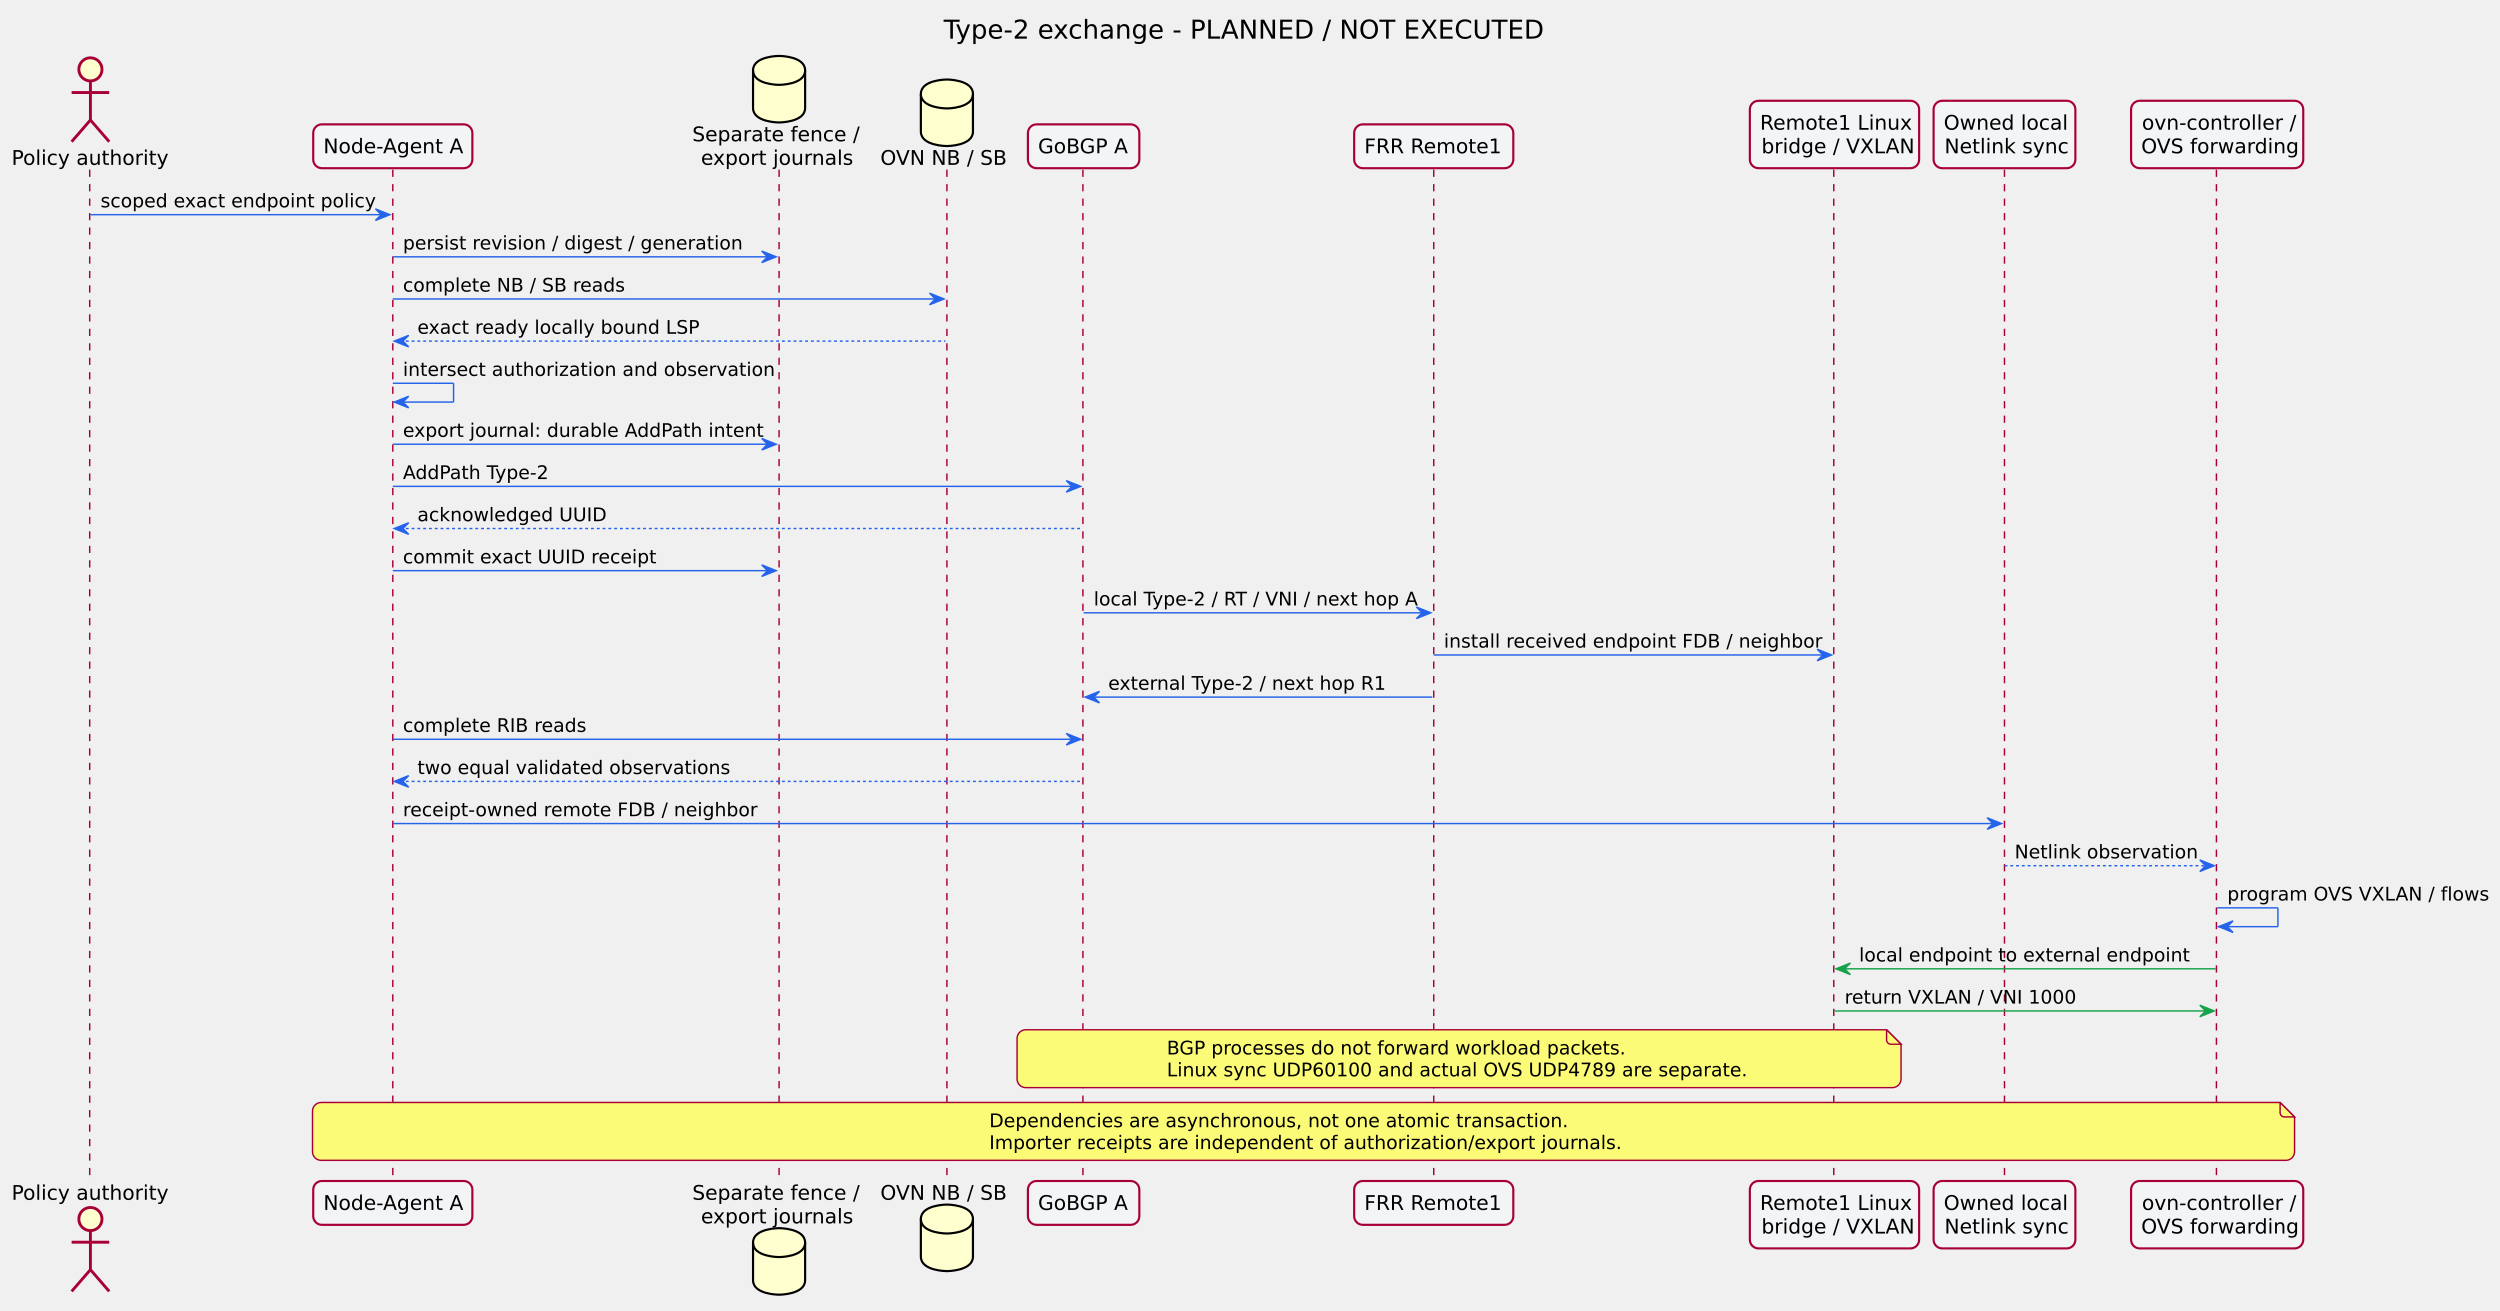
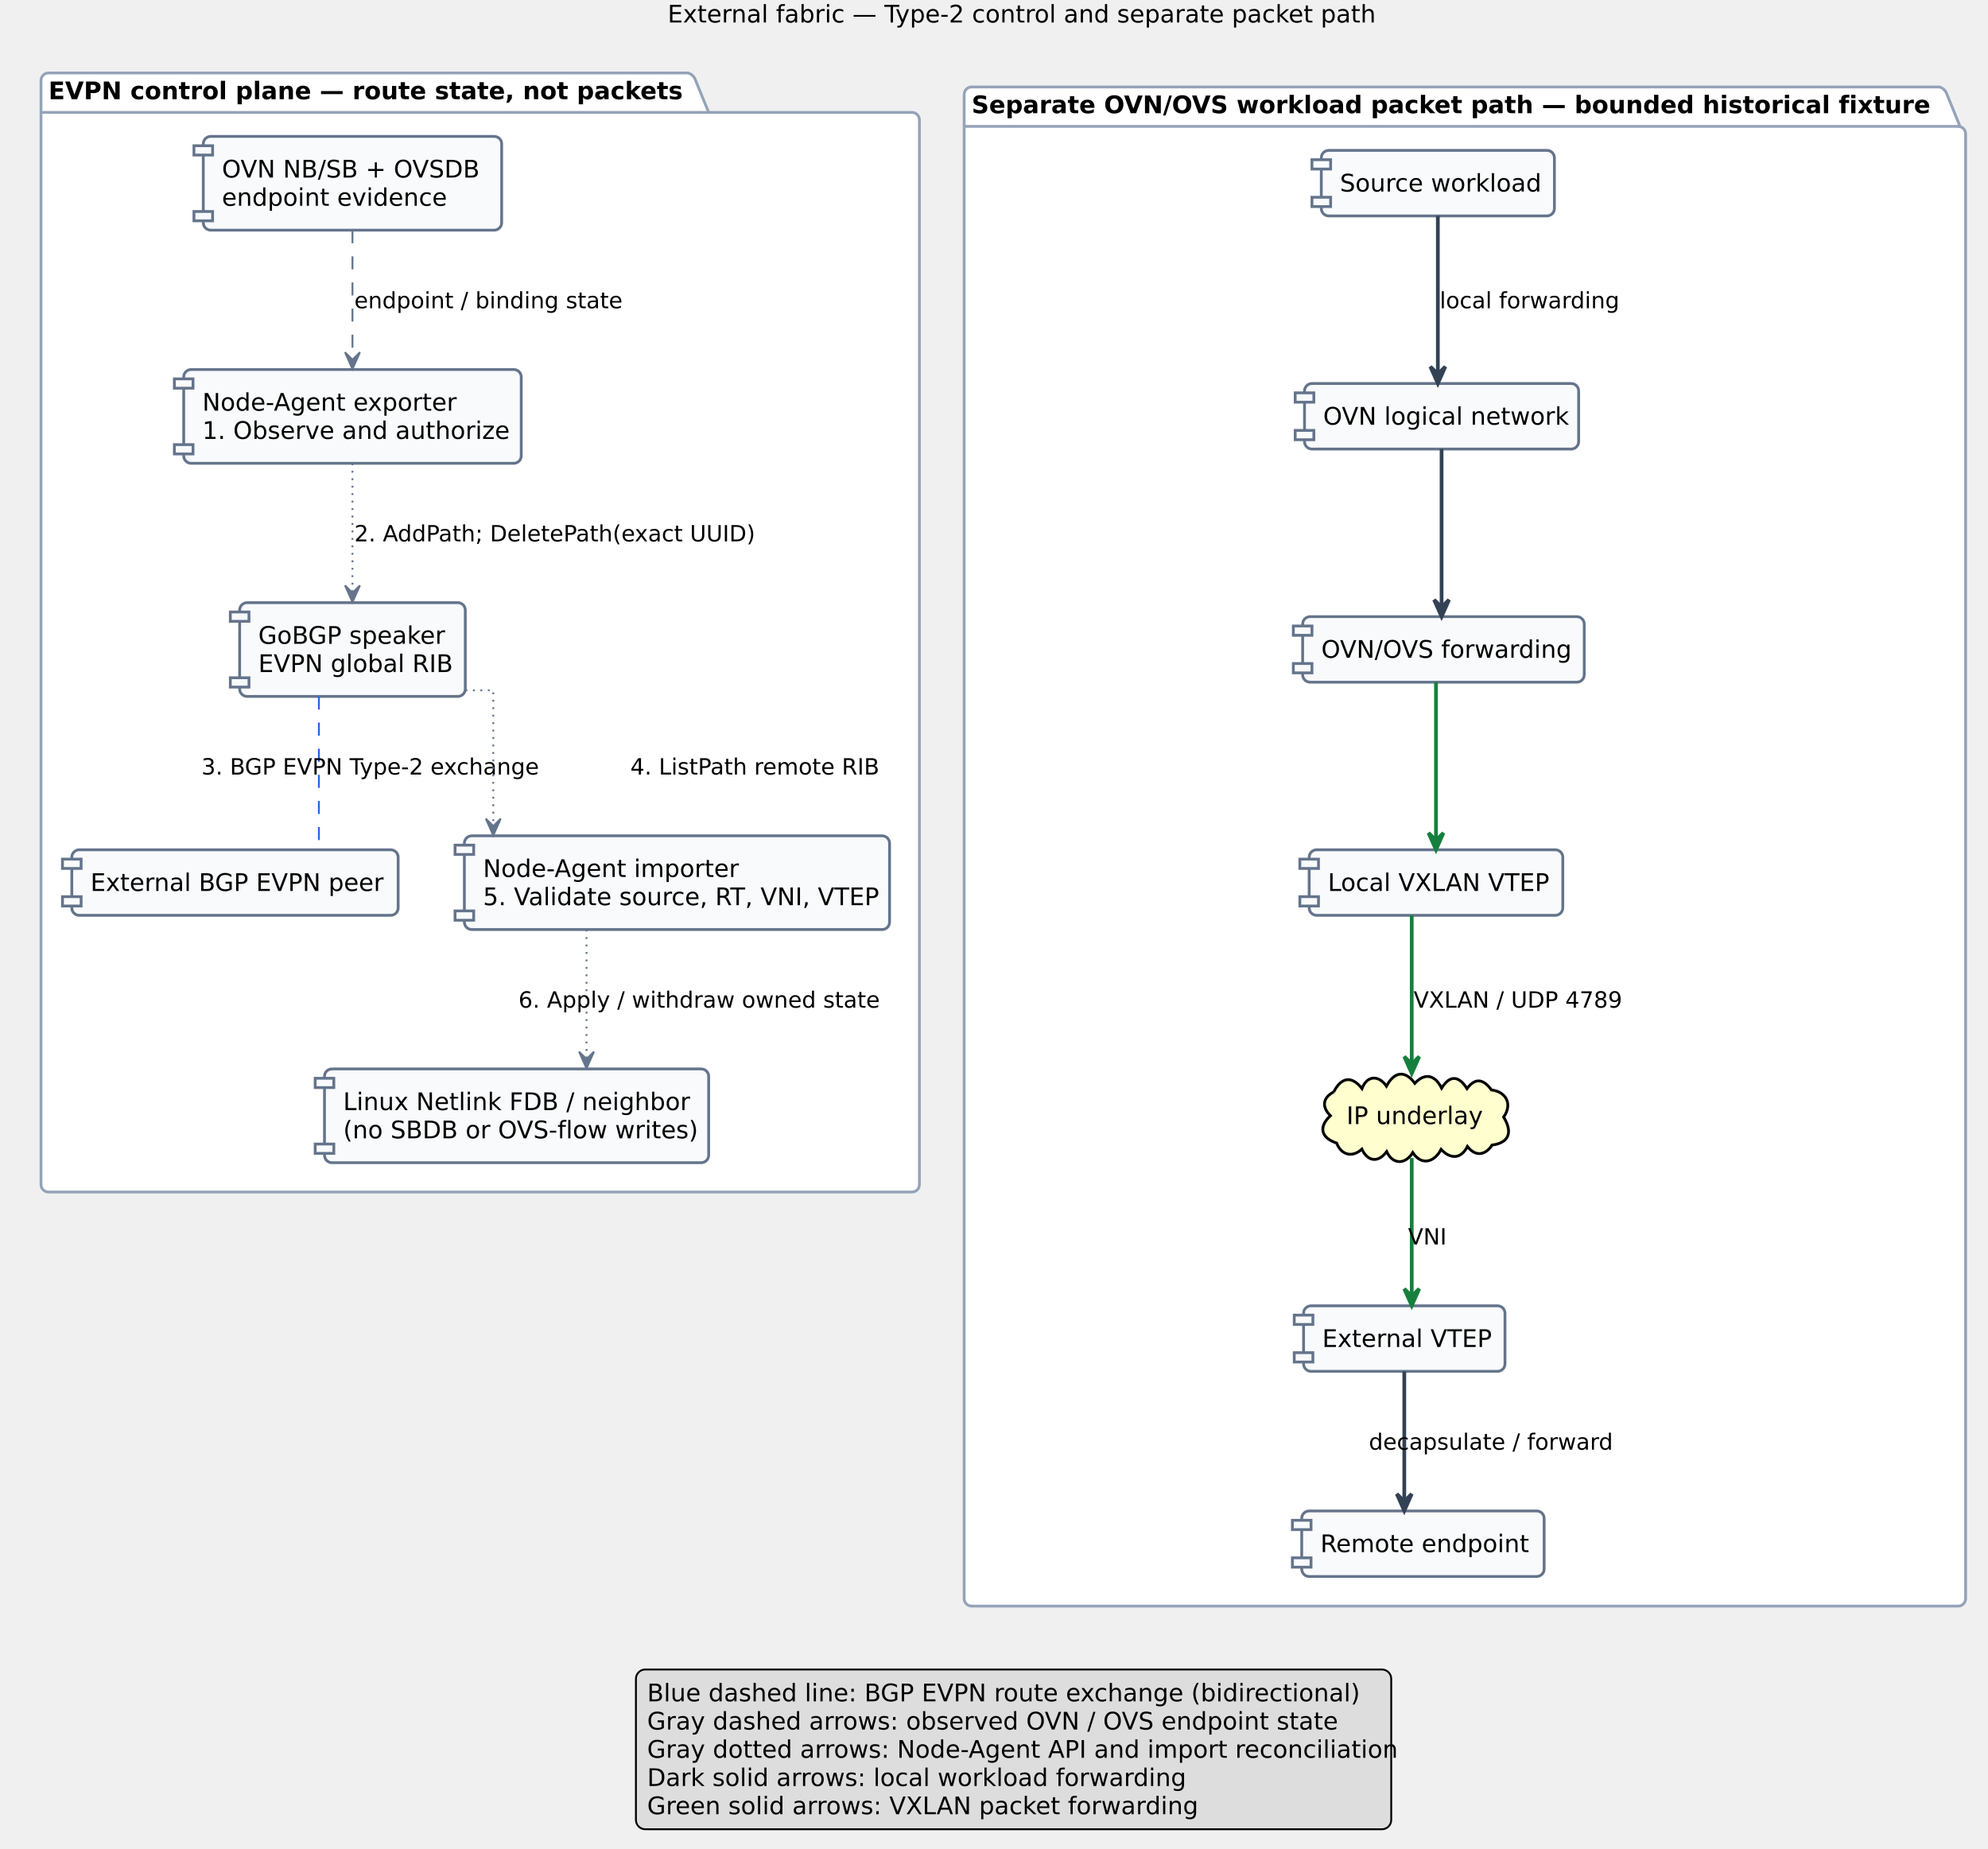
- <svg xmlns="http://www.w3.org/2000/svg" contentScriptType="application/ecmascript" contentStyleType="text/css" height="906px" preserveAspectRatio="none" style="width:1728px;height:906px;background:#FCFCFD;" version="1.1" viewBox="0 0 1728 906" width="1728px" zoomAndPan="magnify">
+ <svg xmlns="http://www.w3.org/2000/svg" contentScriptType="application/ecmascript" contentStyleType="text/css" height="991px" preserveAspectRatio="none" style="width:1066px;height:991px;background:#FCFCFD;" version="1.1" viewBox="0 0 1066 991" width="1066px" zoomAndPan="magnify">
  <defs />
  <g>
-     <text fill="#000000" font-family="DejaVu Sans" font-size="18" lengthAdjust="spacingAndGlyphs" textLength="422" x="652.25" y="26.708">Type-2 exchange - PLANNED / NOT EXECUTED</text>
-     <line style="stroke: #A80036; stroke-width: 1.0; stroke-dasharray: 5.0,5.0;" x1="62" x2="62" y1="117.25" y2="817.305" />
-     <line style="stroke: #A80036; stroke-width: 1.0; stroke-dasharray: 5.0,5.0;" x1="271.5" x2="271.5" y1="117.25" y2="817.305" />
-     <line style="stroke: #A80036; stroke-width: 1.0; stroke-dasharray: 5.0,5.0;" x1="538.5" x2="538.5" y1="117.25" y2="817.305" />
-     <line style="stroke: #A80036; stroke-width: 1.0; stroke-dasharray: 5.0,5.0;" x1="654.5" x2="654.5" y1="117.25" y2="817.305" />
-     <line style="stroke: #A80036; stroke-width: 1.0; stroke-dasharray: 5.0,5.0;" x1="748.5" x2="748.5" y1="117.25" y2="817.305" />
-     <line style="stroke: #A80036; stroke-width: 1.0; stroke-dasharray: 5.0,5.0;" x1="991" x2="991" y1="117.25" y2="817.305" />
-     <line style="stroke: #A80036; stroke-width: 1.0; stroke-dasharray: 5.0,5.0;" x1="1267.5" x2="1267.5" y1="117.25" y2="817.305" />
-     <line style="stroke: #A80036; stroke-width: 1.0; stroke-dasharray: 5.0,5.0;" x1="1385.5" x2="1385.5" y1="117.25" y2="817.305" />
-     <line style="stroke: #A80036; stroke-width: 1.0; stroke-dasharray: 5.0,5.0;" x1="1532" x2="1532" y1="117.25" y2="817.305" />
-     <text fill="#000000" font-family="DejaVu Sans" font-size="14" lengthAdjust="spacingAndGlyphs" textLength="103" x="8" y="113.948">Policy authority</text>
-     <ellipse cx="62.5" cy="47.953" fill="#FEFECE" rx="8" ry="8" style="stroke: #A80036; stroke-width: 2.0;" />
-     <path d="M62.5,55.953 L62.5,82.953 M49.5,63.953 L75.5,63.953 M62.5,82.953 L49.5,97.953 M62.5,82.953 L75.5,97.953 " fill="none" style="stroke: #A80036; stroke-width: 2.0;" />
-     <text fill="#000000" font-family="DejaVu Sans" font-size="14" lengthAdjust="spacingAndGlyphs" textLength="103" x="8" y="829.3">Policy authority</text>
-     <ellipse cx="62.5" cy="842.602" fill="#FEFECE" rx="8" ry="8" style="stroke: #A80036; stroke-width: 2.0;" />
-     <path d="M62.5,850.602 L62.5,877.602 M49.5,858.602 L75.5,858.602 M62.5,877.602 L49.5,892.602 M62.5,877.602 L75.5,892.602 " fill="none" style="stroke: #A80036; stroke-width: 2.0;" />
-     <rect fill="#F3F4F6" height="30.297" rx="6" ry="6" style="stroke: #A80036; stroke-width: 1.5;" width="110" x="216.5" y="85.953" />
-     <text fill="#000000" font-family="DejaVu Sans" font-size="14" lengthAdjust="spacingAndGlyphs" textLength="96" x="223.5" y="105.948">Node-Agent A</text>
-     <rect fill="#F3F4F6" height="30.297" rx="6" ry="6" style="stroke: #A80036; stroke-width: 1.5;" width="110" x="216.5" y="816.305" />
-     <text fill="#000000" font-family="DejaVu Sans" font-size="14" lengthAdjust="spacingAndGlyphs" textLength="96" x="223.5" y="836.3">Node-Agent A</text>
-     <text fill="#000000" font-family="DejaVu Sans" font-size="14" lengthAdjust="spacingAndGlyphs" textLength="114" x="478.5" y="97.651">Separate fence /</text>
-     <text fill="#000000" font-family="DejaVu Sans" font-size="14" lengthAdjust="spacingAndGlyphs" textLength="102" x="484.5" y="113.948">export journals</text>
-     <path d="M520.5,48.656 C520.5,38.656 538.5,38.656 538.5,38.656 C538.5,38.656 556.5,38.656 556.5,48.656 L556.5,74.656 C556.5,84.656 538.5,84.656 538.5,84.656 C538.5,84.656 520.5,84.656 520.5,74.656 L520.5,48.656 " fill="#FEFECE" style="stroke: #000000; stroke-width: 1.5;" />
-     <path d="M520.5,48.656 C520.5,58.656 538.5,58.656 538.5,58.656 C538.5,58.656 556.5,58.656 556.5,48.656 " fill="none" style="stroke: #000000; stroke-width: 1.5;" />
-     <text fill="#000000" font-family="DejaVu Sans" font-size="14" lengthAdjust="spacingAndGlyphs" textLength="114" x="478.5" y="829.3">Separate fence /</text>
-     <text fill="#000000" font-family="DejaVu Sans" font-size="14" lengthAdjust="spacingAndGlyphs" textLength="102" x="484.5" y="845.597">export journals</text>
-     <path d="M520.5,858.898 C520.5,848.898 538.5,848.898 538.5,848.898 C538.5,848.898 556.5,848.898 556.5,858.898 L556.5,884.898 C556.5,894.898 538.5,894.898 538.5,894.898 C538.5,894.898 520.5,894.898 520.5,884.898 L520.5,858.898 " fill="#FEFECE" style="stroke: #000000; stroke-width: 1.5;" />
-     <path d="M520.5,858.898 C520.5,868.898 538.5,868.898 538.5,868.898 C538.5,868.898 556.5,868.898 556.5,858.898 " fill="none" style="stroke: #000000; stroke-width: 1.5;" />
-     <text fill="#000000" font-family="DejaVu Sans" font-size="14" lengthAdjust="spacingAndGlyphs" textLength="86" x="608.5" y="113.948">OVN NB / SB</text>
-     <path d="M636.5,64.953 C636.5,54.953 654.5,54.953 654.5,54.953 C654.5,54.953 672.5,54.953 672.5,64.953 L672.5,90.953 C672.5,100.953 654.5,100.953 654.5,100.953 C654.5,100.953 636.5,100.953 636.5,90.953 L636.5,64.953 " fill="#FEFECE" style="stroke: #000000; stroke-width: 1.5;" />
-     <path d="M636.5,64.953 C636.5,74.953 654.5,74.953 654.5,74.953 C654.5,74.953 672.5,74.953 672.5,64.953 " fill="none" style="stroke: #000000; stroke-width: 1.5;" />
-     <text fill="#000000" font-family="DejaVu Sans" font-size="14" lengthAdjust="spacingAndGlyphs" textLength="86" x="608.5" y="829.3">OVN NB / SB</text>
-     <path d="M636.5,842.602 C636.5,832.602 654.5,832.602 654.5,832.602 C654.5,832.602 672.5,832.602 672.5,842.602 L672.5,868.602 C672.5,878.602 654.5,878.602 654.5,878.602 C654.5,878.602 636.5,878.602 636.5,868.602 L636.5,842.602 " fill="#FEFECE" style="stroke: #000000; stroke-width: 1.5;" />
-     <path d="M636.5,842.602 C636.5,852.602 654.5,852.602 654.5,852.602 C654.5,852.602 672.5,852.602 672.5,842.602 " fill="none" style="stroke: #000000; stroke-width: 1.5;" />
-     <rect fill="#F3F4F6" height="30.297" rx="6" ry="6" style="stroke: #A80036; stroke-width: 1.5;" width="77" x="710.5" y="85.953" />
-     <text fill="#000000" font-family="DejaVu Sans" font-size="14" lengthAdjust="spacingAndGlyphs" textLength="63" x="717.5" y="105.948">GoBGP A</text>
-     <rect fill="#F3F4F6" height="30.297" rx="6" ry="6" style="stroke: #A80036; stroke-width: 1.5;" width="77" x="710.5" y="816.305" />
-     <text fill="#000000" font-family="DejaVu Sans" font-size="14" lengthAdjust="spacingAndGlyphs" textLength="63" x="717.5" y="836.3">GoBGP A</text>
-     <rect fill="#F3F4F6" height="30.297" rx="6" ry="6" style="stroke: #A80036; stroke-width: 1.5;" width="110" x="936" y="85.953" />
-     <text fill="#000000" font-family="DejaVu Sans" font-size="14" lengthAdjust="spacingAndGlyphs" textLength="96" x="943" y="105.948">FRR Remote1</text>
-     <rect fill="#F3F4F6" height="30.297" rx="6" ry="6" style="stroke: #A80036; stroke-width: 1.5;" width="110" x="936" y="816.305" />
-     <text fill="#000000" font-family="DejaVu Sans" font-size="14" lengthAdjust="spacingAndGlyphs" textLength="96" x="943" y="836.3">FRR Remote1</text>
-     <rect fill="#F3F4F6" height="46.594" rx="6" ry="6" style="stroke: #A80036; stroke-width: 1.5;" width="117" x="1209.5" y="69.656" />
-     <text fill="#000000" font-family="DejaVu Sans" font-size="14" lengthAdjust="spacingAndGlyphs" textLength="103" x="1216.5" y="89.651">Remote1 Linux</text>
-     <text fill="#000000" font-family="DejaVu Sans" font-size="14" lengthAdjust="spacingAndGlyphs" textLength="101" x="1217.5" y="105.948">bridge / VXLAN</text>
-     <rect fill="#F3F4F6" height="46.594" rx="6" ry="6" style="stroke: #A80036; stroke-width: 1.5;" width="117" x="1209.5" y="816.305" />
-     <text fill="#000000" font-family="DejaVu Sans" font-size="14" lengthAdjust="spacingAndGlyphs" textLength="103" x="1216.5" y="836.3">Remote1 Linux</text>
-     <text fill="#000000" font-family="DejaVu Sans" font-size="14" lengthAdjust="spacingAndGlyphs" textLength="101" x="1217.5" y="852.597">bridge / VXLAN</text>
-     <rect fill="#F3F4F6" height="46.594" rx="6" ry="6" style="stroke: #A80036; stroke-width: 1.5;" width="98" x="1336.5" y="69.656" />
-     <text fill="#000000" font-family="DejaVu Sans" font-size="14" lengthAdjust="spacingAndGlyphs" textLength="84" x="1343.5" y="89.651">Owned local</text>
-     <text fill="#000000" font-family="DejaVu Sans" font-size="14" lengthAdjust="spacingAndGlyphs" textLength="83" x="1344" y="105.948">Netlink sync</text>
-     <rect fill="#F3F4F6" height="46.594" rx="6" ry="6" style="stroke: #A80036; stroke-width: 1.5;" width="98" x="1336.5" y="816.305" />
-     <text fill="#000000" font-family="DejaVu Sans" font-size="14" lengthAdjust="spacingAndGlyphs" textLength="84" x="1343.5" y="836.3">Owned local</text>
-     <text fill="#000000" font-family="DejaVu Sans" font-size="14" lengthAdjust="spacingAndGlyphs" textLength="83" x="1344" y="852.597">Netlink sync</text>
-     <rect fill="#F3F4F6" height="46.594" rx="6" ry="6" style="stroke: #A80036; stroke-width: 1.5;" width="119" x="1473" y="69.656" />
-     <text fill="#000000" font-family="DejaVu Sans" font-size="14" lengthAdjust="spacingAndGlyphs" textLength="104" x="1480.5" y="89.651">ovn-controller /</text>
-     <text fill="#000000" font-family="DejaVu Sans" font-size="14" lengthAdjust="spacingAndGlyphs" textLength="105" x="1480" y="105.948">OVS forwarding</text>
-     <rect fill="#F3F4F6" height="46.594" rx="6" ry="6" style="stroke: #A80036; stroke-width: 1.5;" width="119" x="1473" y="816.305" />
-     <text fill="#000000" font-family="DejaVu Sans" font-size="14" lengthAdjust="spacingAndGlyphs" textLength="104" x="1480.5" y="836.3">ovn-controller /</text>
-     <text fill="#000000" font-family="DejaVu Sans" font-size="14" lengthAdjust="spacingAndGlyphs" textLength="105" x="1480" y="852.597">OVS forwarding</text>
-     <polygon fill="#2563EB" points="259.5,144.383,269.5,148.383,259.5,152.383,263.5,148.383" style="stroke: #2563EB; stroke-width: 1.0;" />
-     <line style="stroke: #2563EB; stroke-width: 1.0;" x1="62.5" x2="265.5" y1="148.383" y2="148.383" />
-     <text fill="#000000" font-family="DejaVu Sans" font-size="13" lengthAdjust="spacingAndGlyphs" textLength="185" x="69.5" y="143.317">scoped exact endpoint policy</text>
-     <polygon fill="#2563EB" points="526.5,173.516,536.5,177.516,526.5,181.516,530.5,177.516" style="stroke: #2563EB; stroke-width: 1.0;" />
-     <line style="stroke: #2563EB; stroke-width: 1.0;" x1="271.5" x2="532.5" y1="177.516" y2="177.516" />
-     <text fill="#000000" font-family="DejaVu Sans" font-size="13" lengthAdjust="spacingAndGlyphs" textLength="228" x="278.5" y="172.45">persist revision / digest / generation</text>
-     <polygon fill="#2563EB" points="642.5,202.648,652.5,206.648,642.5,210.648,646.5,206.648" style="stroke: #2563EB; stroke-width: 1.0;" />
-     <line style="stroke: #2563EB; stroke-width: 1.0;" x1="271.5" x2="648.5" y1="206.648" y2="206.648" />
-     <text fill="#000000" font-family="DejaVu Sans" font-size="13" lengthAdjust="spacingAndGlyphs" textLength="153" x="278.5" y="201.583">complete NB / SB reads</text>
-     <polygon fill="#2563EB" points="282.5,231.781,272.5,235.781,282.5,239.781,278.5,235.781" style="stroke: #2563EB; stroke-width: 1.0;" />
-     <line style="stroke: #2563EB; stroke-width: 1.0; stroke-dasharray: 2.0,2.0;" x1="276.5" x2="653.5" y1="235.781" y2="235.781" />
-     <text fill="#000000" font-family="DejaVu Sans" font-size="13" lengthAdjust="spacingAndGlyphs" textLength="190" x="288.5" y="230.715">exact ready locally bound LSP</text>
-     <line style="stroke: #2563EB; stroke-width: 1.0;" x1="271.5" x2="313.5" y1="264.914" y2="264.914" />
-     <line style="stroke: #2563EB; stroke-width: 1.0;" x1="313.5" x2="313.5" y1="264.914" y2="277.914" />
-     <line style="stroke: #2563EB; stroke-width: 1.0;" x1="272.5" x2="313.5" y1="277.914" y2="277.914" />
-     <polygon fill="#2563EB" points="282.5,273.914,272.5,277.914,282.5,281.914,278.5,277.914" style="stroke: #2563EB; stroke-width: 1.0;" />
-     <text fill="#000000" font-family="DejaVu Sans" font-size="13" lengthAdjust="spacingAndGlyphs" textLength="251" x="278.5" y="259.848">intersect authorization and observation</text>
-     <polygon fill="#2563EB" points="526.5,303.047,536.5,307.047,526.5,311.047,530.5,307.047" style="stroke: #2563EB; stroke-width: 1.0;" />
-     <line style="stroke: #2563EB; stroke-width: 1.0;" x1="271.5" x2="532.5" y1="307.047" y2="307.047" />
-     <text fill="#000000" font-family="DejaVu Sans" font-size="13" lengthAdjust="spacingAndGlyphs" textLength="243" x="278.5" y="301.981">export journal: durable AddPath intent</text>
-     <polygon fill="#2563EB" points="737,332.18,747,336.18,737,340.18,741,336.18" style="stroke: #2563EB; stroke-width: 1.0;" />
-     <line style="stroke: #2563EB; stroke-width: 1.0;" x1="271.5" x2="743" y1="336.18" y2="336.18" />
-     <text fill="#000000" font-family="DejaVu Sans" font-size="13" lengthAdjust="spacingAndGlyphs" textLength="101" x="278.5" y="331.114">AddPath Type-2</text>
-     <polygon fill="#2563EB" points="282.5,361.312,272.5,365.312,282.5,369.312,278.5,365.312" style="stroke: #2563EB; stroke-width: 1.0;" />
-     <line style="stroke: #2563EB; stroke-width: 1.0; stroke-dasharray: 2.0,2.0;" x1="276.5" x2="748" y1="365.312" y2="365.312" />
-     <text fill="#000000" font-family="DejaVu Sans" font-size="13" lengthAdjust="spacingAndGlyphs" textLength="127" x="288.5" y="360.247">acknowledged UUID</text>
-     <polygon fill="#2563EB" points="526.5,390.445,536.5,394.445,526.5,398.445,530.5,394.445" style="stroke: #2563EB; stroke-width: 1.0;" />
-     <line style="stroke: #2563EB; stroke-width: 1.0;" x1="271.5" x2="532.5" y1="394.445" y2="394.445" />
-     <text fill="#000000" font-family="DejaVu Sans" font-size="13" lengthAdjust="spacingAndGlyphs" textLength="173" x="278.5" y="389.379">commit exact UUID receipt</text>
-     <polygon fill="#2563EB" points="979,419.578,989,423.578,979,427.578,983,423.578" style="stroke: #2563EB; stroke-width: 1.0;" />
-     <line style="stroke: #2563EB; stroke-width: 1.0;" x1="749" x2="985" y1="423.578" y2="423.578" />
-     <text fill="#000000" font-family="DejaVu Sans" font-size="13" lengthAdjust="spacingAndGlyphs" textLength="218" x="756" y="418.512">local Type-2 / RT / VNI / next hop A</text>
-     <polygon fill="#2563EB" points="1256,448.711,1266,452.711,1256,456.711,1260,452.711" style="stroke: #2563EB; stroke-width: 1.0;" />
-     <line style="stroke: #2563EB; stroke-width: 1.0;" x1="991" x2="1262" y1="452.711" y2="452.711" />
-     <text fill="#000000" font-family="DejaVu Sans" font-size="13" lengthAdjust="spacingAndGlyphs" textLength="253" x="998" y="447.645">install received endpoint FDB / neighbor</text>
-     <polygon fill="#2563EB" points="760,477.844,750,481.844,760,485.844,756,481.844" style="stroke: #2563EB; stroke-width: 1.0;" />
-     <line style="stroke: #2563EB; stroke-width: 1.0;" x1="754" x2="990" y1="481.844" y2="481.844" />
-     <text fill="#000000" font-family="DejaVu Sans" font-size="13" lengthAdjust="spacingAndGlyphs" textLength="187" x="766" y="476.778">external Type-2 / next hop R1</text>
-     <polygon fill="#2563EB" points="737,506.977,747,510.977,737,514.977,741,510.977" style="stroke: #2563EB; stroke-width: 1.0;" />
-     <line style="stroke: #2563EB; stroke-width: 1.0;" x1="271.5" x2="743" y1="510.977" y2="510.977" />
-     <text fill="#000000" font-family="DejaVu Sans" font-size="13" lengthAdjust="spacingAndGlyphs" textLength="124" x="278.5" y="505.911">complete RIB reads</text>
-     <polygon fill="#2563EB" points="282.5,536.109,272.5,540.109,282.5,544.109,278.5,540.109" style="stroke: #2563EB; stroke-width: 1.0;" />
-     <line style="stroke: #2563EB; stroke-width: 1.0; stroke-dasharray: 2.0,2.0;" x1="276.5" x2="748" y1="540.109" y2="540.109" />
-     <text fill="#000000" font-family="DejaVu Sans" font-size="13" lengthAdjust="spacingAndGlyphs" textLength="209" x="288.5" y="535.043">two equal validated observations</text>
-     <polygon fill="#2563EB" points="1373.5,565.242,1383.5,569.242,1373.5,573.242,1377.5,569.242" style="stroke: #2563EB; stroke-width: 1.0;" />
-     <line style="stroke: #2563EB; stroke-width: 1.0;" x1="271.5" x2="1379.5" y1="569.242" y2="569.242" />
-     <text fill="#000000" font-family="DejaVu Sans" font-size="13" lengthAdjust="spacingAndGlyphs" textLength="239" x="278.5" y="564.176">receipt-owned remote FDB / neighbor</text>
-     <polygon fill="#2563EB" points="1520.5,594.375,1530.5,598.375,1520.5,602.375,1524.5,598.375" style="stroke: #2563EB; stroke-width: 1.0;" />
-     <line style="stroke: #2563EB; stroke-width: 1.0; stroke-dasharray: 2.0,2.0;" x1="1385.5" x2="1526.5" y1="598.375" y2="598.375" />
-     <text fill="#000000" font-family="DejaVu Sans" font-size="13" lengthAdjust="spacingAndGlyphs" textLength="123" x="1392.5" y="593.309">Netlink observation</text>
-     <line style="stroke: #2563EB; stroke-width: 1.0;" x1="1532.5" x2="1574.5" y1="627.508" y2="627.508" />
-     <line style="stroke: #2563EB; stroke-width: 1.0;" x1="1574.5" x2="1574.5" y1="627.508" y2="640.508" />
-     <line style="stroke: #2563EB; stroke-width: 1.0;" x1="1533.5" x2="1574.5" y1="640.508" y2="640.508" />
-     <polygon fill="#2563EB" points="1543.5,636.508,1533.5,640.508,1543.5,644.508,1539.5,640.508" style="stroke: #2563EB; stroke-width: 1.0;" />
-     <text fill="#000000" font-family="DejaVu Sans" font-size="13" lengthAdjust="spacingAndGlyphs" textLength="177" x="1539.5" y="622.442">program OVS VXLAN / flows</text>
-     <polygon fill="#16A34A" points="1279,665.641,1269,669.641,1279,673.641,1275,669.641" style="stroke: #16A34A; stroke-width: 1.0;" />
-     <line style="stroke: #16A34A; stroke-width: 1.0;" x1="1273" x2="1531.5" y1="669.641" y2="669.641" />
-     <text fill="#000000" font-family="DejaVu Sans" font-size="13" lengthAdjust="spacingAndGlyphs" textLength="222" x="1285" y="664.575">local endpoint to external endpoint</text>
-     <polygon fill="#16A34A" points="1520.5,694.773,1530.5,698.773,1520.5,702.773,1524.5,698.773" style="stroke: #16A34A; stroke-width: 1.0;" />
-     <line style="stroke: #16A34A; stroke-width: 1.0;" x1="1268" x2="1526.5" y1="698.773" y2="698.773" />
-     <text fill="#000000" font-family="DejaVu Sans" font-size="13" lengthAdjust="spacingAndGlyphs" textLength="156" x="1275" y="693.707">return VXLAN / VNI 1000</text>
-     <path d="M703,717.773 L703,745.773 A6,6 0 0 0 709,751.773 L1308,751.773 A6,6 0 0 0 1314,745.773 L1314,721.773 L1304,711.773 L709,711.773 A6,6 0 0 0 703,717.773 " fill="#FBFB77" style="stroke: #A80036; stroke-width: 1.0;" />
-     <path d="M1304,711.773 L1304,718.773 A3,3 0 0 0 1307,721.773 L1314,721.773 L1304,711.773 " fill="#FBFB77" style="stroke: #A80036; stroke-width: 1.0;" />
-     <text fill="#000000" font-family="DejaVu Sans" font-size="13" lengthAdjust="spacingAndGlyphs" textLength="310" x="806.5" y="728.84">BGP processes do not forward workload packets.</text>
-     <text fill="#000000" font-family="DejaVu Sans" font-size="13" lengthAdjust="spacingAndGlyphs" textLength="395" x="806.5" y="743.973">Linux sync UDP60100 and actual OVS UDP4789 are separate.</text>
-     <path d="M216,768.039 L216,796.039 A6,6 0 0 0 222,802.039 L1580,802.039 A6,6 0 0 0 1586,796.039 L1586,772.039 L1576,762.039 L222,762.039 A6,6 0 0 0 216,768.039 " fill="#FBFB77" style="stroke: #A80036; stroke-width: 1.0;" />
-     <path d="M1576,762.039 L1576,769.039 A3,3 0 0 0 1579,772.039 L1586,772.039 L1576,762.039 " fill="#FBFB77" style="stroke: #A80036; stroke-width: 1.0;" />
-     <text fill="#000000" font-family="DejaVu Sans" font-size="13" lengthAdjust="spacingAndGlyphs" textLength="394" x="683.75" y="779.106">Dependencies are asynchronous, not one atomic transaction.</text>
-     <text fill="#000000" font-family="DejaVu Sans" font-size="13" lengthAdjust="spacingAndGlyphs" textLength="426" x="683.75" y="794.239">Importer receipts are independent of authorization/export journals.</text>
+     <text fill="#000000" font-family="DejaVu Sans" font-size="13" lengthAdjust="spacingAndGlyphs" textLength="372" x="358" y="12.067">External fabric — Type-2 control and separate packet path</text>
+     <path d="M26,39.133 L369,39.133 A6,6 0 0 1 373,43.133 L380,60.266 L489,60.266 A4,4 0 0 1 493,64.266 L493,635.133 A4,4 0 0 1 489,639.133 L26,639.133 A4,4 0 0 1 22,635.133 L22,43.133 A4,4 0 0 1 26,39.133 " fill="#FFFFFF" style="stroke: #94A3B8; stroke-width: 1.5;" />
+     <line style="stroke: #94A3B8; stroke-width: 1.5;" x1="22" x2="380" y1="60.266" y2="60.266" />
+     <text fill="#000000" font-family="DejaVu Sans" font-size="13" font-weight="bold" lengthAdjust="spacingAndGlyphs" textLength="345" x="26" y="53.2">EVPN control plane — route state, not packets</text>
+     <path d="M521,46.633 L1040,46.633 A6,6 0 0 1 1044,50.633 L1051,67.766 L1050,67.766 A4,4 0 0 1 1054,71.766 L1054,857.133 A4,4 0 0 1 1050,861.133 L521,861.133 A4,4 0 0 1 517,857.133 L517,50.633 A4,4 0 0 1 521,46.633 " fill="#FFFFFF" style="stroke: #94A3B8; stroke-width: 1.5;" />
+     <line style="stroke: #94A3B8; stroke-width: 1.5;" x1="517" x2="1051" y1="67.766" y2="67.766" />
+     <text fill="#000000" font-family="DejaVu Sans" font-size="13" font-weight="bold" lengthAdjust="spacingAndGlyphs" textLength="521" x="521" y="60.7">Separate OVN/OVS workload packet path — bounded historical fixture</text>
+     <rect fill="#F8FAFC" height="50.266" rx="4" ry="4" style="stroke: #64748B; stroke-width: 1.5;" width="160" x="109" y="73.133" />
+     <rect fill="#F8FAFC" height="5" style="stroke: #64748B; stroke-width: 1.5;" width="10" x="104" y="78.133" />
+     <rect fill="#F8FAFC" height="5" style="stroke: #64748B; stroke-width: 1.5;" width="10" x="104" y="113.398" />
+     <text fill="#000000" font-family="DejaVu Sans" font-size="13" lengthAdjust="spacingAndGlyphs" textLength="140" x="119" y="95.2">OVN NB/SB + OVSDB</text>
+     <text fill="#000000" font-family="DejaVu Sans" font-size="13" lengthAdjust="spacingAndGlyphs" textLength="117" x="119" y="110.332">endpoint evidence</text>
+     <rect fill="#F8FAFC" height="50.266" rx="4" ry="4" style="stroke: #64748B; stroke-width: 1.5;" width="181" x="98.5" y="198.133" />
+     <rect fill="#F8FAFC" height="5" style="stroke: #64748B; stroke-width: 1.5;" width="10" x="93.5" y="203.133" />
+     <rect fill="#F8FAFC" height="5" style="stroke: #64748B; stroke-width: 1.5;" width="10" x="93.5" y="238.398" />
+     <text fill="#000000" font-family="DejaVu Sans" font-size="13" lengthAdjust="spacingAndGlyphs" textLength="135" x="108.5" y="220.2">Node-Agent exporter</text>
+     <text fill="#000000" font-family="DejaVu Sans" font-size="13" lengthAdjust="spacingAndGlyphs" textLength="161" x="108.5" y="235.333">1. Observe and authorize</text>
+     <rect fill="#F8FAFC" height="50.266" rx="4" ry="4" style="stroke: #64748B; stroke-width: 1.5;" width="121" x="128.5" y="323.133" />
+     <rect fill="#F8FAFC" height="5" style="stroke: #64748B; stroke-width: 1.5;" width="10" x="123.5" y="328.133" />
+     <rect fill="#F8FAFC" height="5" style="stroke: #64748B; stroke-width: 1.5;" width="10" x="123.5" y="363.398" />
+     <text fill="#000000" font-family="DejaVu Sans" font-size="13" lengthAdjust="spacingAndGlyphs" textLength="100" x="138.5" y="345.2">GoBGP speaker</text>
+     <text fill="#000000" font-family="DejaVu Sans" font-size="13" lengthAdjust="spacingAndGlyphs" textLength="101" x="138.5" y="360.332">EVPN global RIB</text>
+     <rect fill="#F8FAFC" height="35.133" rx="4" ry="4" style="stroke: #64748B; stroke-width: 1.5;" width="175" x="38.5" y="455.633" />
+     <rect fill="#F8FAFC" height="5" style="stroke: #64748B; stroke-width: 1.5;" width="10" x="33.5" y="460.633" />
+     <rect fill="#F8FAFC" height="5" style="stroke: #64748B; stroke-width: 1.5;" width="10" x="33.5" y="480.766" />
+     <text fill="#000000" font-family="DejaVu Sans" font-size="13" lengthAdjust="spacingAndGlyphs" textLength="155" x="48.5" y="477.7">External BGP EVPN peer</text>
+     <rect fill="#F8FAFC" height="50.266" rx="4" ry="4" style="stroke: #64748B; stroke-width: 1.5;" width="228" x="249" y="448.133" />
+     <rect fill="#F8FAFC" height="5" style="stroke: #64748B; stroke-width: 1.5;" width="10" x="244" y="453.133" />
+     <rect fill="#F8FAFC" height="5" style="stroke: #64748B; stroke-width: 1.5;" width="10" x="244" y="488.398" />
+     <text fill="#000000" font-family="DejaVu Sans" font-size="13" lengthAdjust="spacingAndGlyphs" textLength="136" x="259" y="470.2">Node-Agent importer</text>
+     <text fill="#000000" font-family="DejaVu Sans" font-size="13" lengthAdjust="spacingAndGlyphs" textLength="208" x="259" y="485.332">5. Validate source, RT, VNI, VTEP</text>
+     <rect fill="#F8FAFC" height="50.266" rx="4" ry="4" style="stroke: #64748B; stroke-width: 1.5;" width="206" x="174" y="573.133" />
+     <rect fill="#F8FAFC" height="5" style="stroke: #64748B; stroke-width: 1.5;" width="10" x="169" y="578.133" />
+     <rect fill="#F8FAFC" height="5" style="stroke: #64748B; stroke-width: 1.5;" width="10" x="169" y="613.398" />
+     <text fill="#000000" font-family="DejaVu Sans" font-size="13" lengthAdjust="spacingAndGlyphs" textLength="179" x="184" y="595.2">Linux Netlink FDB / neighbor</text>
+     <text fill="#000000" font-family="DejaVu Sans" font-size="13" lengthAdjust="spacingAndGlyphs" textLength="186" x="184" y="610.332">(no SBDB or OVS-flow writes)</text>
+     <rect fill="#F8FAFC" height="35.133" rx="4" ry="4" style="stroke: #64748B; stroke-width: 1.5;" width="125" x="708.5" y="80.633" />
+     <rect fill="#F8FAFC" height="5" style="stroke: #64748B; stroke-width: 1.5;" width="10" x="703.5" y="85.633" />
+     <rect fill="#F8FAFC" height="5" style="stroke: #64748B; stroke-width: 1.5;" width="10" x="703.5" y="105.766" />
+     <text fill="#000000" font-family="DejaVu Sans" font-size="13" lengthAdjust="spacingAndGlyphs" textLength="105" x="718.5" y="102.7">Source workload</text>
+     <rect fill="#F8FAFC" height="35.133" rx="4" ry="4" style="stroke: #64748B; stroke-width: 1.5;" width="147" x="699.5" y="205.633" />
+     <rect fill="#F8FAFC" height="5" style="stroke: #64748B; stroke-width: 1.5;" width="10" x="694.5" y="210.633" />
+     <rect fill="#F8FAFC" height="5" style="stroke: #64748B; stroke-width: 1.5;" width="10" x="694.5" y="230.766" />
+     <text fill="#000000" font-family="DejaVu Sans" font-size="13" lengthAdjust="spacingAndGlyphs" textLength="127" x="709.5" y="227.7">OVN logical network</text>
+     <rect fill="#F8FAFC" height="35.133" rx="4" ry="4" style="stroke: #64748B; stroke-width: 1.5;" width="151" x="698.5" y="330.633" />
+     <rect fill="#F8FAFC" height="5" style="stroke: #64748B; stroke-width: 1.5;" width="10" x="693.5" y="335.633" />
+     <rect fill="#F8FAFC" height="5" style="stroke: #64748B; stroke-width: 1.5;" width="10" x="693.5" y="355.766" />
+     <text fill="#000000" font-family="DejaVu Sans" font-size="13" lengthAdjust="spacingAndGlyphs" textLength="131" x="708.5" y="352.7">OVN/OVS forwarding</text>
+     <rect fill="#F8FAFC" height="35.133" rx="4" ry="4" style="stroke: #64748B; stroke-width: 1.5;" width="136" x="702" y="455.633" />
+     <rect fill="#F8FAFC" height="5" style="stroke: #64748B; stroke-width: 1.5;" width="10" x="697" y="460.633" />
+     <rect fill="#F8FAFC" height="5" style="stroke: #64748B; stroke-width: 1.5;" width="10" x="697" y="480.766" />
+     <text fill="#000000" font-family="DejaVu Sans" font-size="13" lengthAdjust="spacingAndGlyphs" textLength="116" x="712" y="477.7">Local VXLAN VTEP</text>
+     <path d="M715.174,585.444 C719.12,577.765 724.627,576.378 730.331,583.663 C733.103,576.359 739.358,576.433 743.444,582.36 C747.414,574.86 753.187,573.344 758.652,580.845 C764.265,574.74 769.727,576.673 773.013,583.441 C777.555,576.088 782.342,576.859 786.637,583.678 C791.329,577.385 795.647,578.814 799.713,584.369 C807.853,585.444 811.058,592.073 806.275,598.96 C810.83,606.351 809.98,612.588 800.051,613.974 C796.46,619.527 791.08,620.266 786.877,614.699 C783.331,621.64 777.65,621.527 772.745,616.274 C769.378,622.83 762.48,625.488 757.542,617.972 C753.677,624.391 746.929,624.658 743.556,617.467 C739.094,623.558 733.427,622.919 730.253,616.135 C725.149,620.877 719.152,619.306 716.737,612.881 C708.485,610.164 706.73,604.334 713.398,598.22 C708.691,593.543 709.148,588.628 715.174,585.444 " fill="#FEFECE" style="stroke: #000000; stroke-width: 1.5;" />
+     <text fill="#000000" font-family="DejaVu Sans" font-size="13" lengthAdjust="spacingAndGlyphs" textLength="70" x="722" y="602.7">IP underlay</text>
+     <rect fill="#F8FAFC" height="35.133" rx="4" ry="4" style="stroke: #64748B; stroke-width: 1.5;" width="108" x="699" y="700.133" />
+     <rect fill="#F8FAFC" height="5" style="stroke: #64748B; stroke-width: 1.5;" width="10" x="694" y="705.133" />
+     <rect fill="#F8FAFC" height="5" style="stroke: #64748B; stroke-width: 1.5;" width="10" x="694" y="725.266" />
+     <text fill="#000000" font-family="DejaVu Sans" font-size="13" lengthAdjust="spacingAndGlyphs" textLength="88" x="709" y="722.2">External VTEP</text>
+     <rect fill="#F8FAFC" height="35.133" rx="4" ry="4" style="stroke: #64748B; stroke-width: 1.5;" width="130" x="698" y="810.133" />
+     <rect fill="#F8FAFC" height="5" style="stroke: #64748B; stroke-width: 1.5;" width="10" x="693" y="815.133" />
+     <rect fill="#F8FAFC" height="5" style="stroke: #64748B; stroke-width: 1.5;" width="10" x="693" y="835.266" />
+     <text fill="#000000" font-family="DejaVu Sans" font-size="13" lengthAdjust="spacingAndGlyphs" textLength="110" x="708" y="832.2">Remote endpoint</text>
+     <path d="M189,123.433 C189,123.433 189,192.873 189,192.873 " fill="none" id="Evidence-&gt;Exporter" style="stroke: #64748B; stroke-width: 1.0; stroke-dasharray: 7.0,7.0;" />
+     <polygon fill="#64748B" points="189,197.873,193,188.873,189,192.873,185,188.873,189,197.873" style="stroke: #64748B; stroke-width: 1.0;" />
+     <text fill="#000000" font-family="DejaVu Sans" font-size="12" lengthAdjust="spacingAndGlyphs" textLength="151" x="190" y="165.272">endpoint / binding state</text>
+     <path d="M189,248.433 C189,248.433 189,317.873 189,317.873 " fill="none" id="Exporter-&gt;GoBGP" style="stroke: #64748B; stroke-width: 1.0; stroke-dasharray: 1.0,3.0;" />
+     <polygon fill="#64748B" points="189,322.873,193,313.873,189,317.873,185,313.873,189,322.873" style="stroke: #64748B; stroke-width: 1.0;" />
+     <text fill="#000000" font-family="DejaVu Sans" font-size="12" lengthAdjust="spacingAndGlyphs" textLength="225" x="190" y="290.272">2. AddPath; DeletePath(exact UUID)</text>
+     <path d="M171,373.433 C171,397.823 171,434.113 171,455.523 " fill="none" id="GoBGP-Peer" style="stroke: #2563EB; stroke-width: 1.0; stroke-dasharray: 7.0,7.0;" />
+     <text fill="#000000" font-family="DejaVu Sans" font-size="12" lengthAdjust="spacingAndGlyphs" textLength="188" x="108" y="415.272">3. BGP EVPN Type-2 exchange</text>
+     <path d="M249.58,370.133 C258.36,370.133 264.5,370.133 264.5,370.133 C264.5,370.133 264.5,442.933 264.5,442.933 " fill="none" id="GoBGP-&gt;Importer" style="stroke: #64748B; stroke-width: 1.0; stroke-dasharray: 1.0,3.0;" />
+     <polygon fill="#64748B" points="264.5,447.933,268.5,438.933,264.5,442.933,260.5,438.933,264.5,447.933" style="stroke: #64748B; stroke-width: 1.0;" />
+     <text fill="#000000" font-family="DejaVu Sans" font-size="12" lengthAdjust="spacingAndGlyphs" textLength="138" x="338" y="415.272">4. ListPath remote RIB</text>
+     <path d="M314.5,498.433 C314.5,498.433 314.5,567.873 314.5,567.873 " fill="none" id="Importer-&gt;Netlink" style="stroke: #64748B; stroke-width: 1.0; stroke-dasharray: 1.0,3.0;" />
+     <polygon fill="#64748B" points="314.5,572.873,318.5,563.873,314.5,567.873,310.5,563.873,314.5,572.873" style="stroke: #64748B; stroke-width: 1.0;" />
+     <text fill="#000000" font-family="DejaVu Sans" font-size="12" lengthAdjust="spacingAndGlyphs" textLength="198" x="278" y="540.271">6. Apply / withdraw owned state</text>
+     <path d="M771,115.773 C771,115.773 771,200.583 771,200.583 " fill="none" id="Source-&gt;LogicalNetwork" style="stroke: #334155; stroke-width: 2.0;" />
+     <polygon fill="#334155" points="771,205.583,775,196.583,771,200.583,767,196.583,771,205.583" style="stroke: #334155; stroke-width: 2.0;" />
+     <text fill="#000000" font-family="DejaVu Sans" font-size="12" lengthAdjust="spacingAndGlyphs" textLength="99" x="772" y="165.272">local forwarding</text>
+     <path d="M773,240.773 C773,240.773 773,325.583 773,325.583 " fill="none" id="LogicalNetwork-&gt;OVS" style="stroke: #334155; stroke-width: 2.0;" />
+     <polygon fill="#334155" points="773,330.583,777,321.583,773,325.583,769,321.583,773,330.583" style="stroke: #334155; stroke-width: 2.0;" />
+     <path d="M770,365.773 C770,365.773 770,450.583 770,450.583 " fill="none" id="OVS-&gt;LocalVTEP" style="stroke: #15803D; stroke-width: 2.0;" />
+     <polygon fill="#15803D" points="770,455.583,774,446.583,770,450.583,766,446.583,770,455.583" style="stroke: #15803D; stroke-width: 2.0;" />
+     <path d="M757,490.773 C757,490.773 757,570.503 757,570.503 " fill="none" id="LocalVTEP-&gt;Underlay" style="stroke: #15803D; stroke-width: 2.0;" />
+     <polygon fill="#15803D" points="757,575.503,761,566.503,757,570.503,753,566.503,757,575.503" style="stroke: #15803D; stroke-width: 2.0;" />
+     <text fill="#000000" font-family="DejaVu Sans" font-size="12" lengthAdjust="spacingAndGlyphs" textLength="112" x="758" y="540.271">VXLAN / UDP 4789</text>
+     <path d="M757,620.893 C757,620.893 757,695.013 757,695.013 " fill="none" id="Underlay-&gt;RemoteVTEP" style="stroke: #15803D; stroke-width: 2.0;" />
+     <polygon fill="#15803D" points="757,700.013,761,691.013,757,695.013,753,691.013,757,700.013" style="stroke: #15803D; stroke-width: 2.0;" />
+     <text fill="#000000" font-family="DejaVu Sans" font-size="12" lengthAdjust="spacingAndGlyphs" textLength="20" x="755" y="667.271">VNI</text>
+     <path d="M753,735.303 C753,735.303 753,805.003 753,805.003 " fill="none" id="RemoteVTEP-&gt;Destination" style="stroke: #334155; stroke-width: 2.0;" />
+     <polygon fill="#334155" points="753,810.003,757,801.003,753,805.003,749,801.003,753,810.003" style="stroke: #334155; stroke-width: 2.0;" />
+     <text fill="#000000" font-family="DejaVu Sans" font-size="12" lengthAdjust="spacingAndGlyphs" textLength="137" x="734" y="777.271">decapsulate / forward</text>
+     <rect fill="#DDDDDD" height="85.664" rx="5" ry="5" style="stroke: #000000; stroke-width: 1.0;" width="405" x="341" y="895.133" />
+     <text fill="#000000" font-family="DejaVu Sans" font-size="13" lengthAdjust="spacingAndGlyphs" textLength="374" x="347" y="912.2">Blue dashed line: BGP EVPN route exchange (bidirectional)</text>
+     <text fill="#000000" font-family="DejaVu Sans" font-size="13" lengthAdjust="spacingAndGlyphs" textLength="364" x="347" y="927.332">Gray dashed arrows: observed OVN / OVS endpoint state</text>
+     <text fill="#000000" font-family="DejaVu Sans" font-size="13" lengthAdjust="spacingAndGlyphs" textLength="393" x="347" y="942.465">Gray dotted arrows: Node-Agent API and import reconciliation</text>
+     <text fill="#000000" font-family="DejaVu Sans" font-size="13" lengthAdjust="spacingAndGlyphs" textLength="276" x="347" y="957.598">Dark solid arrows: local workload forwarding</text>
+     <text fill="#000000" font-family="DejaVu Sans" font-size="13" lengthAdjust="spacingAndGlyphs" textLength="286" x="347" y="972.731">Green solid arrows: VXLAN packet forwarding</text>
  </g>
</svg>
